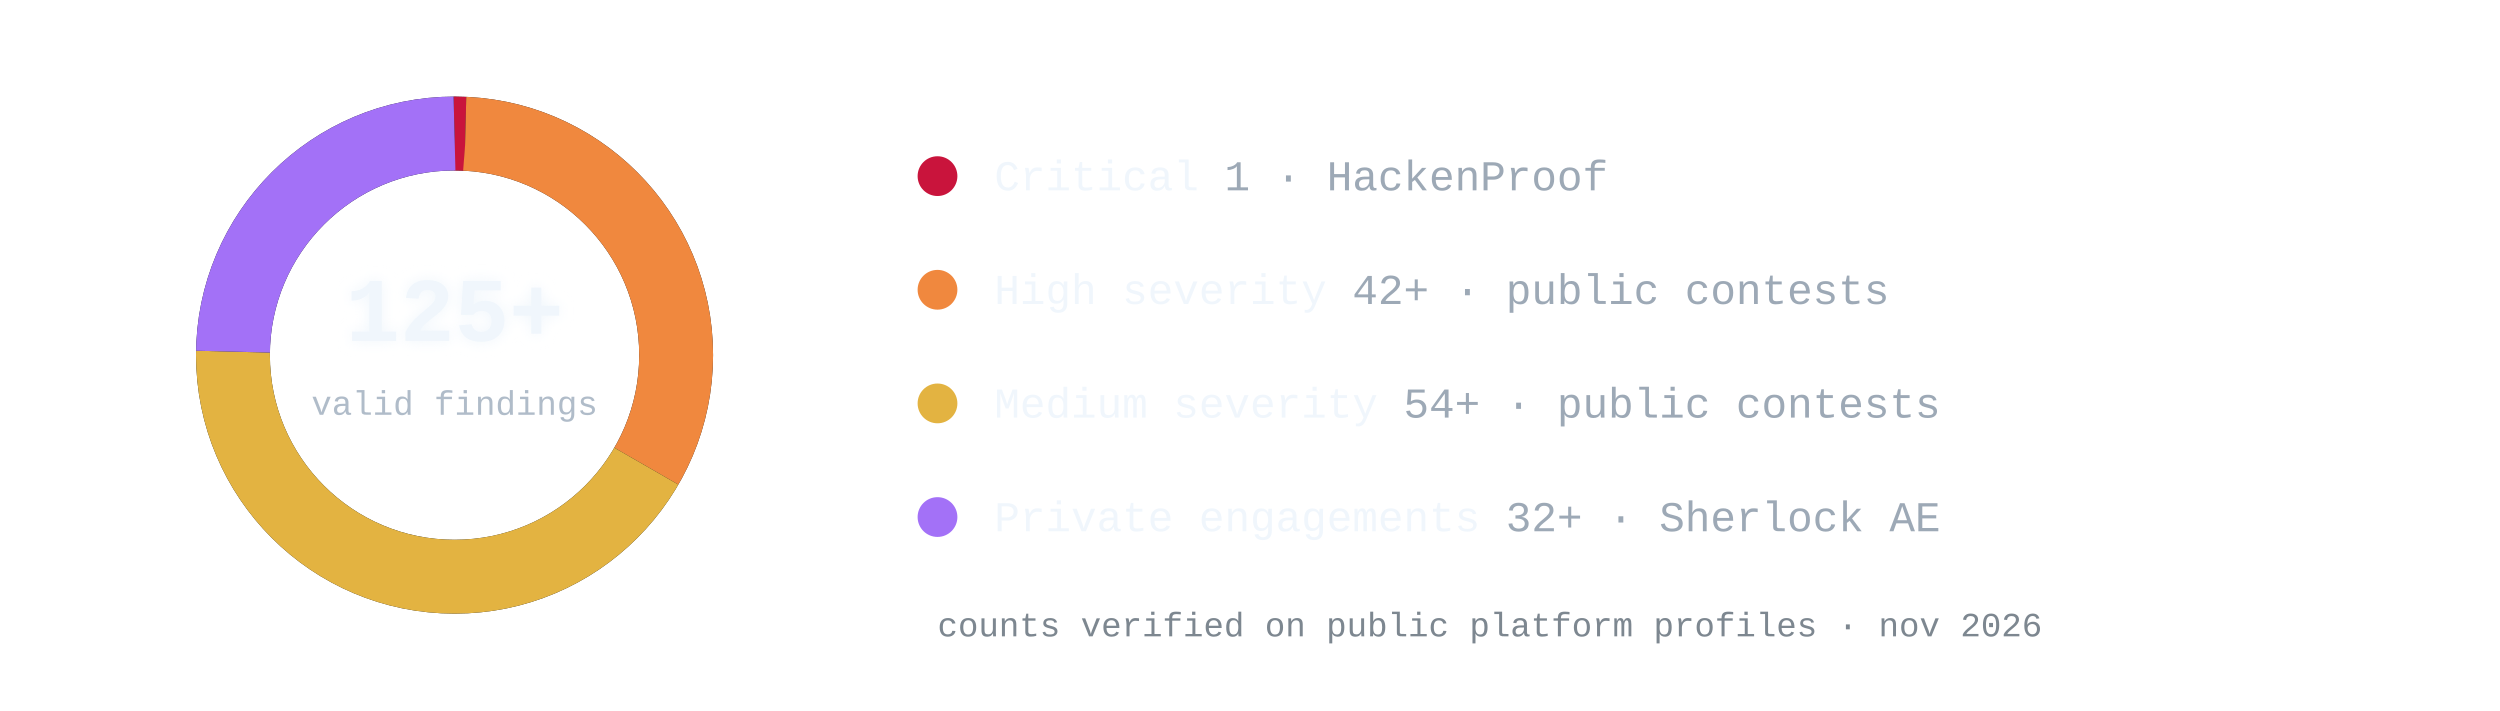
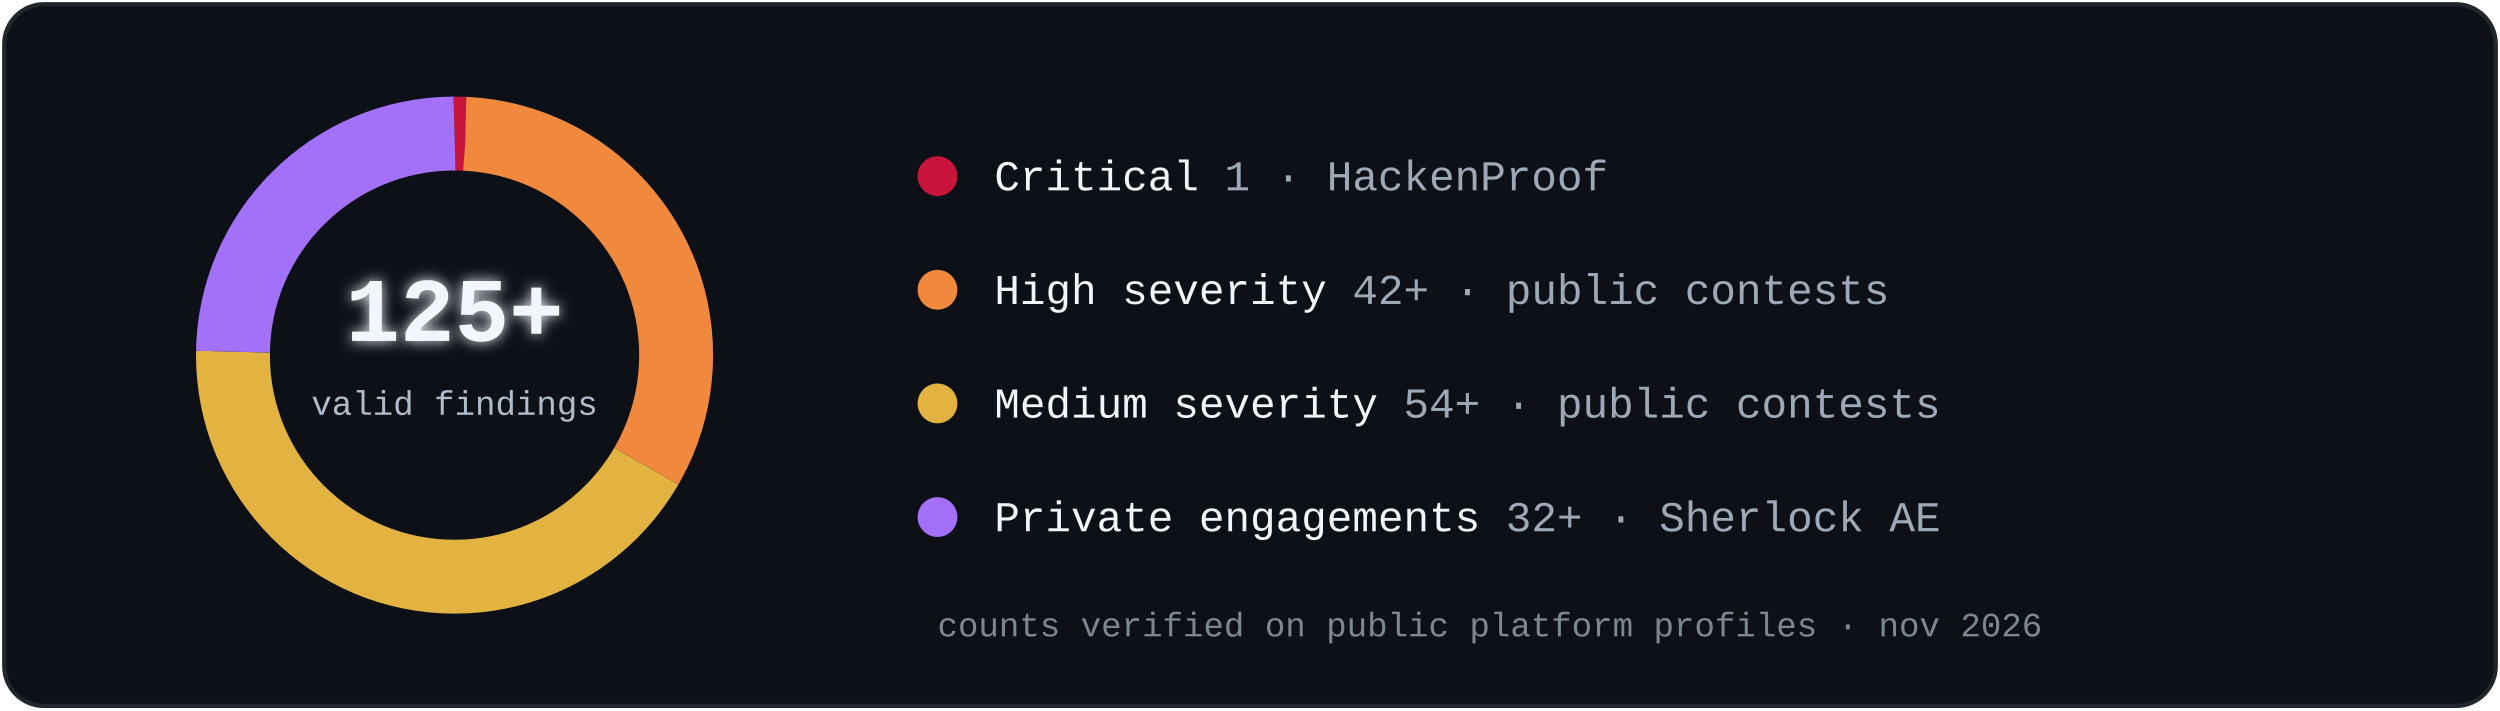
<svg xmlns="http://www.w3.org/2000/svg" width="880" height="250" viewBox="0 0 880 250" font-family="ui-monospace,SFMono-Regular,'SF Mono',Menlo,Consolas,'Liberation Mono',monospace">
+   <rect x="1.5" y="1.5" width="877" height="247" rx="14" fill="#0d1117" stroke="#21262d" stroke-width="1.5" />
  <defs>
    <filter id="ng" x="-40%" y="-40%" width="180%" height="180%">
      <feGaussianBlur stdDeviation="2.5" result="b" />
      <feMerge>
        <feMergeNode in="b" />
        <feMergeNode in="SourceGraphic" />
      </feMerge>
    </filter>
  </defs>
  <circle cx="160" cy="125" r="78" fill="none" stroke="#161b22" stroke-width="26" />
  <circle cx="160" cy="125" r="78" fill="none" stroke="#c9143c" stroke-width="26" stroke-dasharray="3.80 486.29" stroke-dashoffset="0" transform="rotate(-90 160 125)" />
  <circle cx="160" cy="125" r="78" fill="none" stroke="#f0883e" stroke-width="26" stroke-dasharray="159.67 330.42" stroke-dashoffset="-3.80" transform="rotate(-90 160 125)" />
  <circle cx="160" cy="125" r="78" fill="none" stroke="#e3b341" stroke-width="26" stroke-dasharray="205.32 284.77" stroke-dashoffset="-163.47" transform="rotate(-90 160 125)" />
  <circle cx="160" cy="125" r="78" fill="none" stroke="#a371f7" stroke-width="26" stroke-dasharray="121.30 368.79" stroke-dashoffset="-368.79" transform="rotate(-90 160 125)" />
  <text x="160" y="120" font-size="32" font-weight="700" fill="#f0f6fc" text-anchor="middle" filter="url(#ng)">125+</text>
  <text x="160" y="146" font-size="12" fill="#b0bcc9" text-anchor="middle">valid findings</text>
  <circle cx="330" cy="62" r="7" fill="#c9143c" />
  <text x="350" y="67" font-size="15" fill="#f0f6fc">Critical <tspan fill="#9da9b6">1 · HackenProof</tspan>
  </text>
  <circle cx="330" cy="102" r="7" fill="#f0883e" />
  <text x="350" y="107" font-size="15" fill="#f0f6fc">High severity <tspan fill="#9da9b6">42+ · public contests</tspan>
  </text>
  <circle cx="330" cy="142" r="7" fill="#e3b341" />
  <text x="350" y="147" font-size="15" fill="#f0f6fc">Medium severity <tspan fill="#9da9b6">54+ · public contests</tspan>
  </text>
  <circle cx="330" cy="182" r="7" fill="#a371f7" />
  <text x="350" y="187" font-size="15" fill="#f0f6fc">Private engagements <tspan fill="#9da9b6">32+ · Sherlock AE</tspan>
  </text>
  <text x="330" y="224" font-size="12" fill="#7d8790">counts verified on public platform profiles · nov 2026</text>
</svg>
